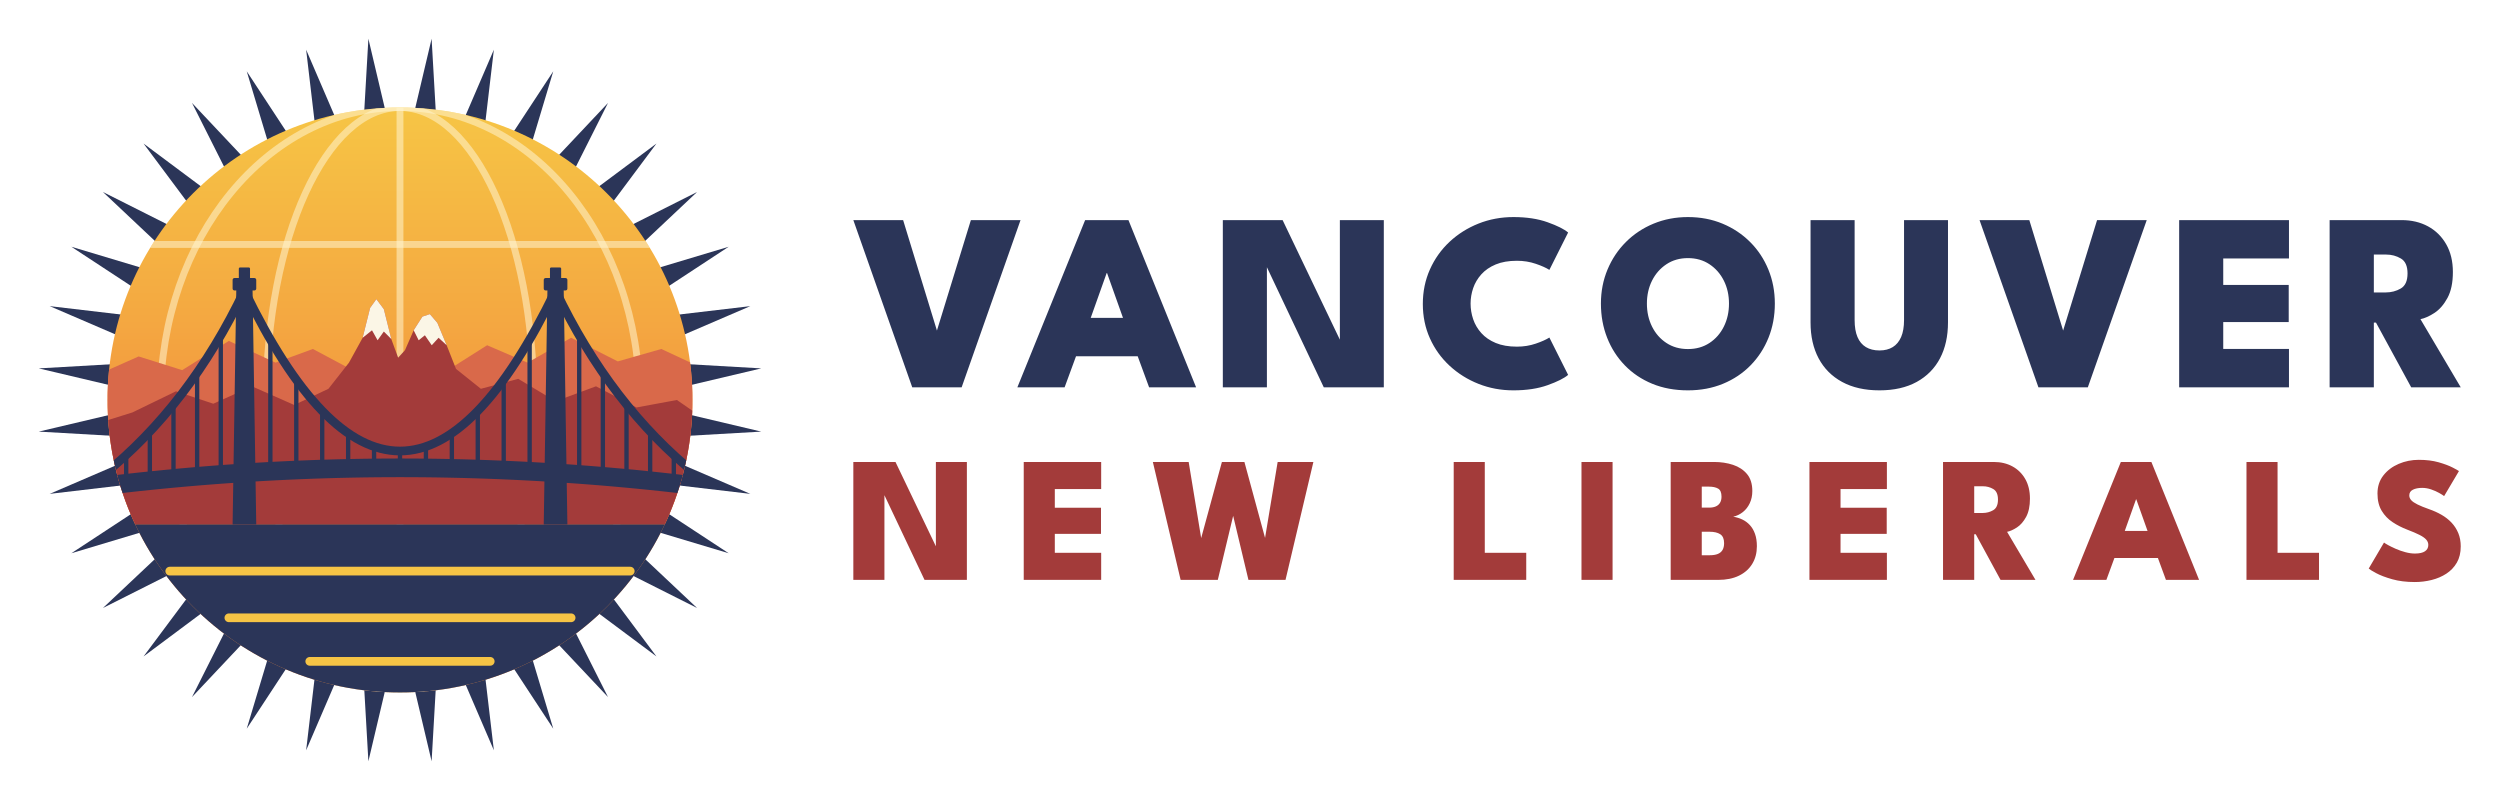
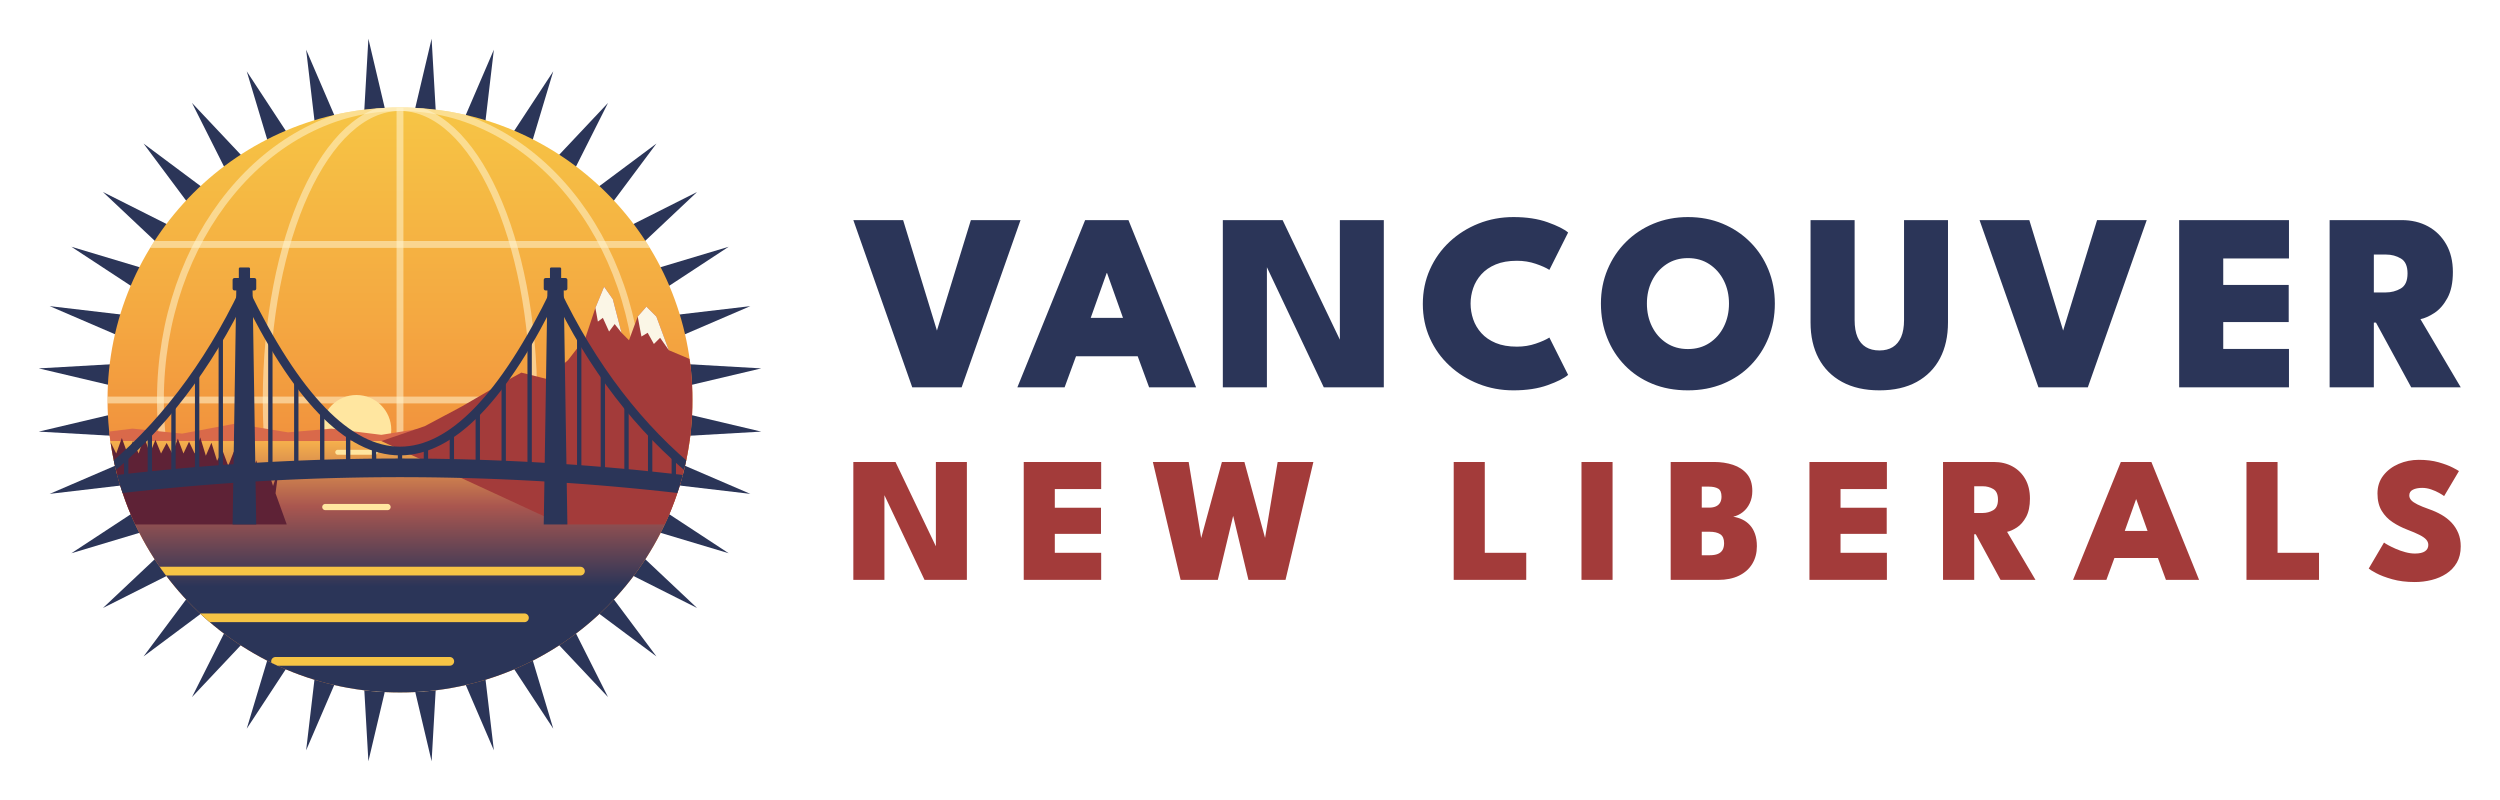
<svg xmlns="http://www.w3.org/2000/svg" viewBox="0 0 1875 600" width="1875" height="600" role="img">
  <polygon points="310.05,86.88 323.71,29.04 327.11,88.37" fill="#2B3558" />
  <polygon points="346.91,91.86 370.4,37.27 363.45,96.3" fill="#2B3558" />
  <polygon points="382.33,103.17 414.95,53.48 397.86,110.41" fill="#2B3558" />
  <polygon points="415.26,120.46 456.01,77.19 429.29,130.28" fill="#2B3558" />
  <polygon points="444.69,143.2 492.33,107.67 456.8,155.31" fill="#2B3558" />
  <polygon points="469.72,170.71 522.81,143.99 479.54,184.74" fill="#2B3558" />
  <polygon points="489.59,202.14 546.52,185.05 496.83,217.67" fill="#2B3558" />
  <polygon points="503.7,236.55 562.73,229.6 508.14,253.09" fill="#2B3558" />
  <polygon points="511.63,272.89 570.96,276.29 513.12,289.95" fill="#2B3558" />
  <polygon points="513.12,310.05 570.96,323.71 511.63,327.11" fill="#2B3558" />
  <polygon points="508.14,346.91 562.73,370.4 503.7,363.45" fill="#2B3558" />
  <polygon points="496.83,382.33 546.52,414.95 489.59,397.86" fill="#2B3558" />
  <polygon points="479.54,415.26 522.81,456.01 469.72,429.29" fill="#2B3558" />
  <polygon points="456.8,444.69 492.33,492.33 444.69,456.8" fill="#2B3558" />
  <polygon points="429.29,469.72 456.01,522.81 415.26,479.54" fill="#2B3558" />
  <polygon points="397.86,489.59 414.95,546.52 382.33,496.83" fill="#2B3558" />
  <polygon points="363.45,503.7 370.4,562.73 346.91,508.14" fill="#2B3558" />
  <polygon points="327.11,511.63 323.71,570.96 310.05,513.12" fill="#2B3558" />
  <polygon points="289.95,513.12 276.29,570.96 272.89,511.63" fill="#2B3558" />
  <polygon points="253.09,508.14 229.6,562.73 236.55,503.7" fill="#2B3558" />
  <polygon points="217.67,496.83 185.05,546.52 202.14,489.59" fill="#2B3558" />
  <polygon points="184.74,479.54 143.99,522.81 170.71,469.72" fill="#2B3558" />
  <polygon points="155.31,456.8 107.67,492.33 143.2,444.69" fill="#2B3558" />
  <polygon points="130.28,429.29 77.19,456.01 120.46,415.26" fill="#2B3558" />
  <polygon points="110.41,397.86 53.48,414.95 103.17,382.33" fill="#2B3558" />
  <polygon points="96.3,363.45 37.27,370.4 91.86,346.91" fill="#2B3558" />
  <polygon points="88.37,327.11 29.04,323.71 86.88,310.05" fill="#2B3558" />
  <polygon points="86.88,289.95 29.04,276.29 88.37,272.89" fill="#2B3558" />
  <polygon points="91.86,253.09 37.27,229.6 96.3,236.55" fill="#2B3558" />
  <polygon points="103.17,217.67 53.48,185.05 110.41,202.14" fill="#2B3558" />
  <polygon points="120.46,184.74 77.19,143.99 130.28,170.71" fill="#2B3558" />
  <polygon points="143.2,155.31 107.67,107.67 155.31,143.2" fill="#2B3558" />
  <polygon points="170.71,130.28 143.99,77.19 184.74,120.46" fill="#2B3558" />
  <polygon points="202.14,110.41 185.05,53.48 217.67,103.17" fill="#2B3558" />
  <polygon points="236.55,96.3 229.6,37.27 253.09,91.86" fill="#2B3558" />
  <polygon points="272.89,88.37 276.29,29.04 289.95,86.88" fill="#2B3558" />
  <g transform="translate(66.64,66.64) scale(0.46671)">
    <defs>
      <clipPath id="disc-h">
        <circle cx="500" cy="500" r="470" />
      </clipPath>
      <linearGradient id="sky-h" x1="0" y1="40" x2="0" y2="640" gradientUnits="userSpaceOnUse">
        <stop offset="0" stop-color="#F6C445" />
        <stop offset="0.55" stop-color="#F4A841" />
        <stop offset="1" stop-color="#F08A3C" />
      </linearGradient>
+       <linearGradient id="sea-h" x1="0" y1="566" x2="0" y2="800" gradientUnits="userSpaceOnUse">
+         <stop offset="0" stop-color="#F6B04C" />
+         <stop offset="0.45" stop-color="#A9564F" />
+         <stop offset="1" stop-color="#2B3558" />
+       </linearGradient>
    </defs>
    <g clip-path="url(#disc-h)">
      <rect x="0" y="0" width="1000" height="1000" fill="url(#sky-h)" />
      <line x1="500" y1="0" x2="500" y2="1000" stroke="#FFF3CF" stroke-opacity="0.55" stroke-width="11" fill="none" />
      <ellipse cx="500" cy="500" rx="215" ry="470" stroke="#FFF3CF" stroke-opacity="0.55" stroke-width="11" fill="none" />
      <ellipse cx="500" cy="500" rx="385" ry="470" stroke="#FFF3CF" stroke-opacity="0.55" stroke-width="11" fill="none" />
      <line x1="0" y1="250" x2="1000" y2="250" stroke="#FFF3CF" stroke-opacity="0.55" stroke-width="11" fill="none" />
      <line x1="0" y1="500" x2="1000" y2="500" stroke="#FFF3CF" stroke-opacity="0.55" stroke-width="11" fill="none" />
-       <polygon points="-10,470 80,430 150,452 225,405 300,440 360,418 420,450 580,450 640,412 705,440 775,400 850,438 920,418 1010,460 1010,700 -10,700" fill="#D9694A" />
-       <polygon points="-10,545 70,520 140,486 200,506 262,478 330,508 385,482 418,440 440,400 452,352 462,338 474,354 486,402 497,432 508,420 522,388 536,366 548,362 560,376 575,412 590,450 630,482 690,466 750,502 815,478 880,512 945,500 1010,545 1010,700 -10,700" fill="#A33B3A" />
-       <polygon points="440,400 452,352 462,338 474,354 486,402 474,390 464,404 455,388" fill="#FBF6E6" />
-       <polygon points="522,388 536,366 548,362 560,376 575,412 562,400 551,412 540,396 530,404" fill="#FBF6E6" />
-       <rect x="-10" y="700" width="1020" height="400" fill="#2B3558" />
-       <line x1="130" y1="775" x2="870" y2="775" stroke="#F6C445" stroke-width="14" stroke-linecap="round" />
-       <line x1="225" y1="850" x2="775" y2="850" stroke="#F6C445" stroke-width="14" stroke-linecap="round" />
-       <line x1="355" y1="920" x2="645" y2="920" stroke="#F6C445" stroke-width="14" stroke-linecap="round" />
+       <circle cx="430" cy="548" r="56" fill="#FFE6A0" />
+       <polygon points="-10,556 70,546 150,554 235,538 320,552 390,546 470,556 545,544 620,556 1010,556 1010,566 -10,566" fill="#D9694A" />
+       <rect x="-10" y="566" width="1020" height="500" fill="url(#sea-h)" />
+       <line x1="400" y1="584" x2="460" y2="584" stroke="#FFE6A0" stroke-width="8" stroke-linecap="round" />
+       <line x1="380" y1="672" x2="480" y2="672" stroke="#FFE6A0" stroke-width="10" stroke-linecap="round" />
+       <polygon points="470,566 540,542 600,510 655,478 695,456 735,466 770,436 798,400 814,352 828,318 842,338 856,392 868,404 882,366 896,350 912,366 932,420 970,436 1010,426 1010,700 760,700" fill="#A33B3A" />
+       <polygon points="814,352 828,318 842,338 856,392 845,378 836,390 826,368 818,374" fill="#FBF6E6" />
+       <polygon points="882,366 896,350 912,366 932,420 918,400 908,410 898,392 888,398" fill="#FBF6E6" />
+       <polygon points="-10,700 -10,586 -1,570 8,586 17,563 26,586 35,568 44,586 53,561 62,586 71,566 80,586 89,559 98,586 107,564 116,586 125,569 134,586 143,562 152,586 161,567 170,586 179,560 188,589.6 197,568.6 206,597.7 215,581.7 224,605.8 233,582.8 242,613.9 251,595.9 260,622 269,597 278,630.1 287,610.1 296,638.2 305,611.2 300,650 318,700" fill="#5E2236" />
+       <line x1="90" y1="775" x2="790" y2="775" stroke="#F6C445" stroke-width="14" stroke-linecap="round" />
+       <line x1="180" y1="850" x2="700" y2="850" stroke="#F6C445" stroke-width="14" stroke-linecap="round" />
+       <line x1="300" y1="920" x2="580" y2="920" stroke="#F6C445" stroke-width="14" stroke-linecap="round" />
      <line x1="291.67" y1="402.83" x2="291.67" y2="603.56" stroke="#2B3558" stroke-width="7" />
      <line x1="333.33" y1="467.33" x2="333.33" y2="601.56" stroke="#2B3558" stroke-width="7" />
      <line x1="375" y1="517.5" x2="375" y2="600" stroke="#2B3558" stroke-width="7" />
      <line x1="416.67" y1="553.33" x2="416.67" y2="598.89" stroke="#2B3558" stroke-width="7" />
      <line x1="458.33" y1="574.83" x2="458.33" y2="598.22" stroke="#2B3558" stroke-width="7" />
      <line x1="500" y1="582" x2="500" y2="598" stroke="#2B3558" stroke-width="7" />
      <line x1="541.67" y1="574.83" x2="541.67" y2="598.22" stroke="#2B3558" stroke-width="7" />
      <line x1="583.33" y1="553.33" x2="583.33" y2="598.89" stroke="#2B3558" stroke-width="7" />
      <line x1="625" y1="517.5" x2="625" y2="600" stroke="#2B3558" stroke-width="7" />
      <line x1="666.67" y1="467.33" x2="666.67" y2="601.56" stroke="#2B3558" stroke-width="7" />
      <line x1="708.33" y1="402.83" x2="708.33" y2="603.56" stroke="#2B3558" stroke-width="7" />
      <line x1="212" y1="396.21" x2="212" y2="608.62" stroke="#2B3558" stroke-width="7" />
      <line x1="788" y1="396.21" x2="788" y2="608.62" stroke="#2B3558" stroke-width="7" />
      <line x1="174" y1="456.26" x2="174" y2="611.6" stroke="#2B3558" stroke-width="7" />
      <line x1="826" y1="456.26" x2="826" y2="611.6" stroke="#2B3558" stroke-width="7" />
      <line x1="136" y1="507.13" x2="136" y2="614.96" stroke="#2B3558" stroke-width="7" />
      <line x1="864" y1="507.13" x2="864" y2="614.96" stroke="#2B3558" stroke-width="7" />
      <line x1="98" y1="550.75" x2="98" y2="618.69" stroke="#2B3558" stroke-width="7" />
      <line x1="902" y1="550.75" x2="902" y2="618.69" stroke="#2B3558" stroke-width="7" />
      <line x1="60" y1="588.47" x2="60" y2="622.78" stroke="#2B3558" stroke-width="7" />
      <line x1="940" y1="588.47" x2="940" y2="622.78" stroke="#2B3558" stroke-width="7" />
      <path d="M250,324 Q500,840 750,324" fill="none" stroke="#2B3558" stroke-width="14" stroke-linecap="round" />
      <path d="M22,621.25 Q162,508.62 250,324" fill="none" stroke="#2B3558" stroke-width="14" stroke-linecap="round" />
      <path d="M750,324 Q838,508.62 978,621.25" fill="none" stroke="#2B3558" stroke-width="14" stroke-linecap="round" />
      <polygon points="-20,628.61 0,626 20,623.49 40,621.08 60,618.78 80,616.58 100,614.48 120,612.48 140,610.59 160,608.8 180,607.11 200,605.52 220,604.04 240,602.65 260,601.37 280,600.2 300,599.12 320,598.15 340,597.28 360,596.51 380,595.84 400,595.28 420,594.82 440,594.46 460,594.2 480,594.05 500,594 520,594.05 540,594.2 560,594.46 580,594.82 600,595.28 620,595.84 640,596.51 660,597.28 680,598.15 700,599.12 720,600.2 740,601.37 760,602.65 780,604.04 800,605.52 820,607.11 840,608.8 860,610.59 880,612.48 900,614.48 920,616.58 940,618.78 960,621.08 980,623.49 1000,626 1020,628.61 1020,658.61 1000,656 980,653.49 960,651.08 940,648.78 920,646.58 900,644.48 880,642.48 860,640.59 840,638.8 820,637.11 800,635.52 780,634.04 760,632.65 740,631.37 720,630.2 700,629.12 680,628.15 660,627.28 640,626.51 620,625.84 600,625.28 580,624.82 560,624.46 540,624.2 520,624.05 500,624 480,624.05 460,624.2 440,624.46 420,624.82 400,625.28 380,625.84 360,626.51 340,627.28 320,628.15 300,629.12 280,630.2 260,631.37 240,632.65 220,634.04 200,635.52 180,637.11 160,638.8 140,640.59 120,642.48 100,644.48 80,646.58 60,648.78 40,651.08 20,653.49 0,656 -20,658.61" fill="#2B3558" />
      <polygon points="237,318 263,318 269,700 231,700" fill="#2B3558" />
      <rect x="231" y="304" width="38" height="20" rx="3" fill="#2B3558" />
      <rect x="241" y="287" width="18" height="19" rx="2" fill="#2B3558" />
      <polygon points="737,318 763,318 769,700 731,700" fill="#2B3558" />
      <rect x="731" y="304" width="38" height="20" rx="3" fill="#2B3558" />
      <rect x="741" y="287" width="18" height="19" rx="2" fill="#2B3558" />
    </g>
  </g>
  <path d="M721.23 290.48H684.18L640 165.08H677.34L702.7 247.92L728.16 165.08H765.4Z M813.85 165.08H846.34L897.07 290.48H861.83L853.28 267.21H807.01L798.46 290.48H763.03ZM818.03 238.42H842.25L830.29 204.79H830Z M950.18 200.42V290.48H917.12V165.08H961.96L1004.9 254.76V165.08H1037.86V290.48H992.83Z M1137.71 259.99Q1145.21 259.99 1151.86 257.71Q1158.51 255.43 1162.03 253.15L1176.09 281.17Q1171.62 284.97 1160.74 288.87Q1149.87 292.76 1135.05 292.76Q1121.18 292.76 1108.92 287.91Q1096.67 283.07 1087.21 274.33Q1077.76 265.59 1072.44 253.76Q1067.12 241.94 1067.12 227.97Q1067.12 214.01 1072.44 202.08Q1077.76 190.16 1087.16 181.37Q1096.57 172.59 1108.87 167.69Q1121.18 162.8 1135.05 162.8Q1149.87 162.8 1160.74 166.7Q1171.62 170.59 1176.09 174.39L1162.03 202.42Q1158.51 200.14 1151.86 197.86Q1145.21 195.58 1137.71 195.58Q1128.39 195.58 1121.79 198.33Q1115.19 201.09 1111.01 205.74Q1106.83 210.4 1104.88 216.1Q1102.94 221.8 1102.94 227.69Q1102.94 233.67 1104.88 239.42Q1106.83 245.17 1111.01 249.82Q1115.19 254.48 1121.79 257.23Q1128.39 259.99 1137.71 259.99Z M1235.18 227.69Q1235.18 237.19 1239.02 244.93Q1242.87 252.67 1249.81 257.23Q1256.74 261.79 1265.96 261.79Q1275.17 261.79 1282.11 257.23Q1289.04 252.67 1292.89 244.93Q1296.74 237.19 1296.74 227.69Q1296.74 218.19 1292.89 210.49Q1289.04 202.8 1282.11 198.19Q1275.17 193.58 1265.96 193.58Q1256.74 193.58 1249.81 198.19Q1242.87 202.8 1239.02 210.49Q1235.18 218.19 1235.18 227.69ZM1200.69 227.69Q1200.69 214.01 1205.63 202.18Q1210.57 190.35 1219.41 181.52Q1228.24 172.68 1240.16 167.74Q1252.09 162.8 1265.96 162.8Q1280.02 162.8 1291.89 167.74Q1303.77 172.68 1312.6 181.52Q1321.44 190.35 1326.28 202.18Q1331.13 214.01 1331.13 227.69Q1331.13 241.46 1326.38 253.29Q1321.63 265.12 1312.93 274Q1304.24 282.88 1292.27 287.82Q1280.3 292.76 1265.96 292.76Q1251.14 292.76 1239.17 287.82Q1227.2 282.88 1218.6 274Q1210 265.12 1205.35 253.29Q1200.69 241.46 1200.69 227.69Z M1428.03 165.08H1460.99V241.84Q1460.99 257.33 1455.01 268.73Q1449.02 280.12 1437.53 286.44Q1426.03 292.76 1409.6 292.76Q1393.16 292.76 1381.57 286.44Q1369.98 280.12 1363.95 268.73Q1357.91 257.33 1357.91 241.84V165.08H1390.97V240.04Q1390.97 247.73 1393.11 252.77Q1395.25 257.8 1399.43 260.32Q1403.61 262.84 1409.6 262.84Q1415.48 262.84 1419.57 260.32Q1423.65 257.8 1425.84 252.77Q1428.03 247.73 1428.03 240.04Z M1565.87 290.48H1528.82L1484.65 165.08H1521.98L1547.35 247.92L1572.81 165.08H1610.05Z M1634.37 165.08H1716.73V193.87H1667.43V213.72H1716.54V241.56H1667.43V261.69H1716.73V290.48H1634.37Z M1747.22 165.08H1801.18Q1812.39 165.08 1821.04 169.78Q1829.68 174.49 1834.67 183.23Q1839.66 191.97 1839.66 204.03Q1839.66 216 1835.58 223.5Q1831.49 231.01 1825.79 234.72Q1820.09 238.42 1815.34 239.37L1845.55 290.48H1808.4L1781.99 241.94H1780.38V290.48H1747.22ZM1780.38 219.33H1789.31Q1795.48 219.33 1800.57 216.38Q1805.65 213.44 1805.65 205.08Q1805.65 196.81 1800.66 193.87Q1795.67 190.92 1789.6 190.92H1780.38Z" fill="#2B3558" />
  <path d="M663.32 371.4V434.92H640V346.48H671.62L701.91 409.73V346.48H725.16V434.92H693.4Z M767.8 346.48H825.88V366.78H791.11V380.78H825.75V400.42H791.11V414.62H825.88V434.92H767.8Z M964.13 434.92H936.33L924.87 386.88L913.35 434.92H885.47L864.64 346.48H891.5L900.88 403.56L916.43 346.48H933.31L948.79 403.43L958.24 346.48H985.04Z M1090.28 346.48H1113.59V414.62H1144.68V434.92H1090.28Z M1186.11 346.48H1209.43V434.92H1186.11Z M1253.01 346.48H1285.57Q1293.21 346.48 1299.74 348.62Q1306.27 350.77 1310.26 355.53Q1314.24 360.28 1314.24 368.25Q1314.24 373.35 1312.33 377.4Q1310.42 381.45 1307.18 384.03Q1303.93 386.61 1299.91 387.55Q1303.52 388.09 1306.74 389.63Q1309.96 391.17 1312.4 393.82Q1314.85 396.46 1316.25 400.41Q1317.66 404.37 1317.66 409.66Q1317.66 417.17 1314.21 422.86Q1310.76 428.56 1304.26 431.74Q1297.76 434.92 1288.58 434.92H1253.01ZM1276.32 416.43H1282.42Q1285.9 416.43 1288.28 415.49Q1290.66 414.55 1291.87 412.54Q1293.07 410.53 1293.07 407.38Q1293.07 402.56 1290.19 400.68Q1287.31 398.81 1282.22 398.81H1276.32ZM1276.32 380.72H1281.88Q1284.83 380.72 1286.87 379.81Q1288.92 378.91 1290.02 377.07Q1291.13 375.22 1291.13 372.48Q1291.13 367.92 1288.58 366.45Q1286.04 364.97 1281.55 364.97H1276.32Z M1357.08 346.48H1415.17V366.78H1380.4V380.78H1415.04V400.42H1380.4V414.62H1415.17V434.92H1357.08Z M1457.27 346.48H1495.33Q1503.24 346.48 1509.33 349.8Q1515.43 353.11 1518.95 359.28Q1522.46 365.44 1522.46 373.95Q1522.46 382.39 1519.58 387.69Q1516.7 392.98 1512.68 395.59Q1508.66 398.2 1505.31 398.87L1526.62 434.92H1500.42L1481.8 400.68H1480.66V434.92H1457.27ZM1480.66 384.74H1486.95Q1491.31 384.74 1494.89 382.66Q1498.48 380.58 1498.48 374.69Q1498.48 368.86 1494.96 366.78Q1491.44 364.7 1487.16 364.7H1480.66Z M1590.63 346.48H1613.54L1649.32 434.92H1624.46L1618.43 418.5H1585.81L1579.78 434.92H1554.78ZM1593.58 398.2H1610.66L1602.22 374.49H1602.02Z M1684.86 346.48H1708.17V414.62H1739.26V434.92H1684.86Z M1814.13 344.87Q1822.5 344.87 1828.97 346.71Q1835.43 348.56 1839.39 350.6Q1843.34 352.64 1844.21 353.31L1833.09 372.07Q1832.02 371.2 1829.4 369.73Q1826.79 368.25 1823.41 367.08Q1820.02 365.91 1816.67 365.91Q1812.38 365.91 1809.67 367.28Q1806.96 368.66 1806.96 371.54Q1806.96 373.55 1808.43 375.16Q1809.91 376.76 1813.16 378.37Q1816.4 379.98 1821.76 381.86Q1826.79 383.6 1831.11 386.08Q1835.43 388.56 1838.65 391.97Q1841.86 395.39 1843.71 399.81Q1845.55 404.23 1845.55 409.8Q1845.55 416.9 1842.64 421.96Q1839.72 427.01 1834.8 430.23Q1829.87 433.45 1823.71 434.99Q1817.54 436.53 1811.11 436.53Q1801.6 436.53 1794.13 434.42Q1786.66 432.31 1782.07 429.83Q1777.48 427.35 1776.54 426.41L1788 406.91Q1788.73 407.52 1791.15 408.86Q1793.56 410.2 1796.94 411.67Q1800.32 413.15 1804.08 414.15Q1807.83 415.16 1811.18 415.16Q1816.27 415.16 1818.75 413.45Q1821.23 411.74 1821.23 408.72Q1821.23 406.51 1819.69 404.74Q1818.15 402.96 1814.66 401.19Q1811.18 399.41 1805.35 397.2Q1799.59 394.99 1794.53 391.67Q1789.47 388.36 1786.29 383.13Q1783.11 377.9 1783.11 370.13Q1783.11 362.29 1787.49 356.63Q1791.88 350.97 1798.98 347.92Q1806.09 344.87 1814.13 344.87Z" fill="#A33B3A" />
</svg>
